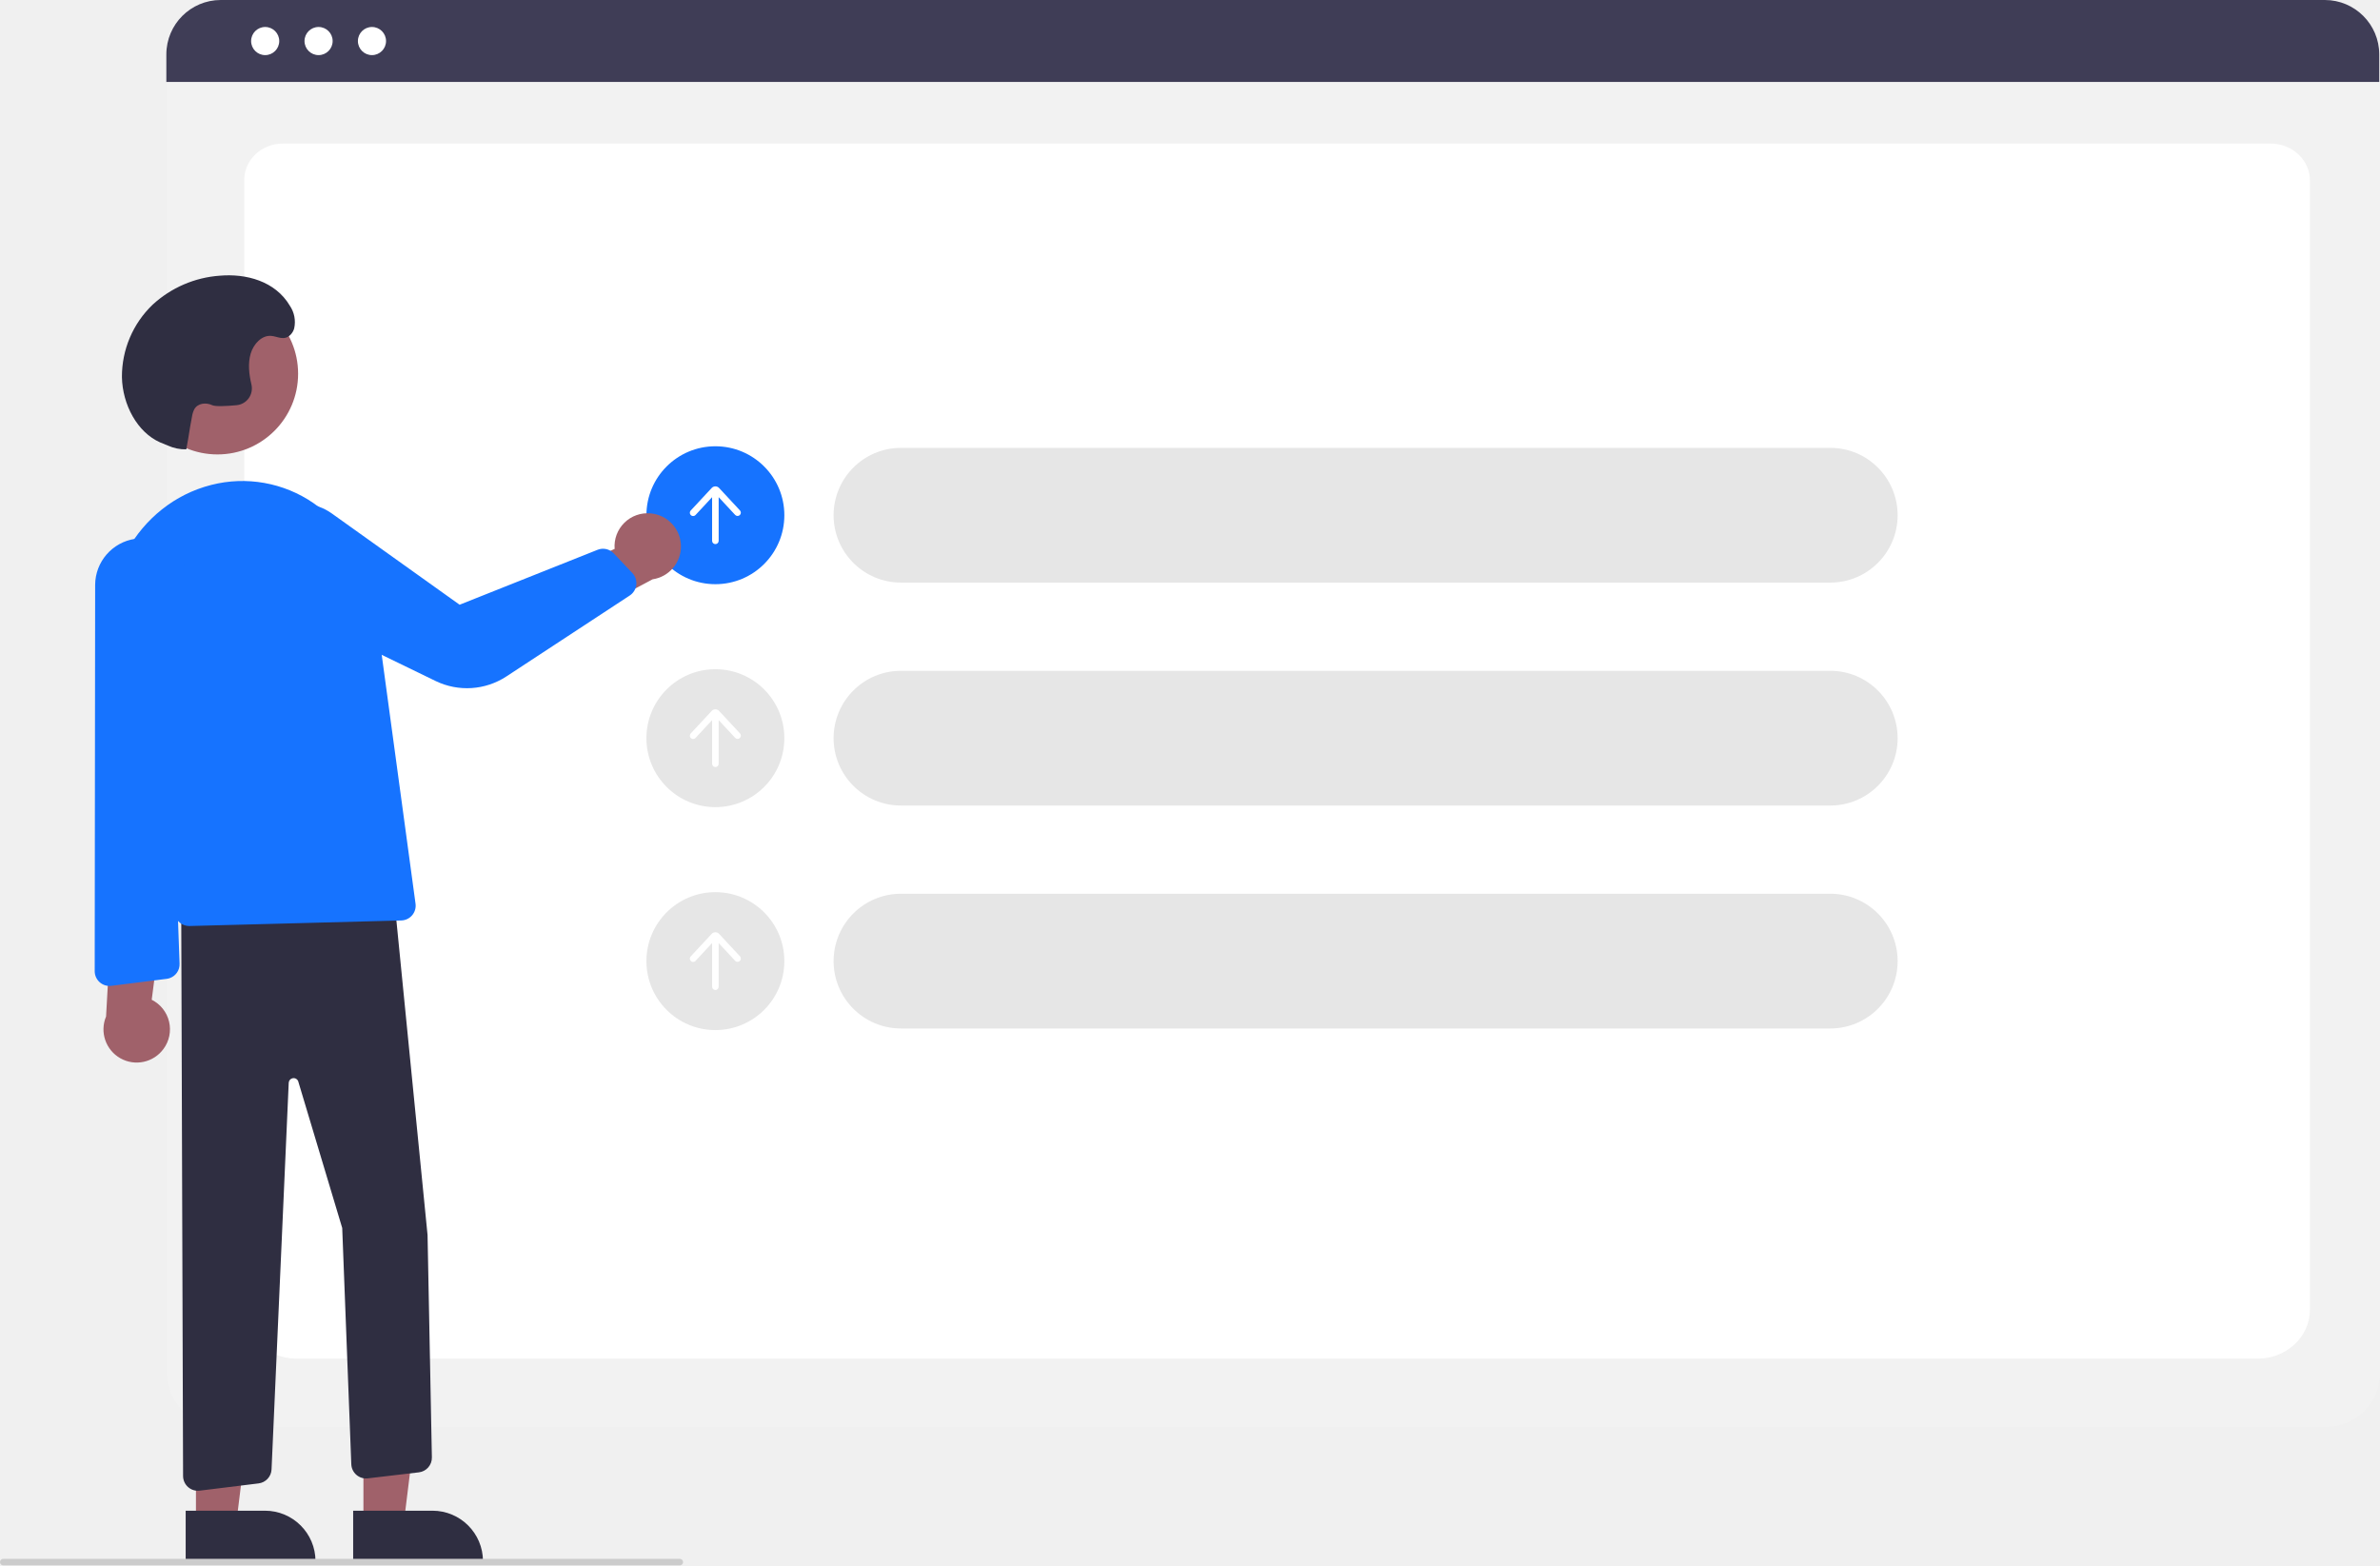
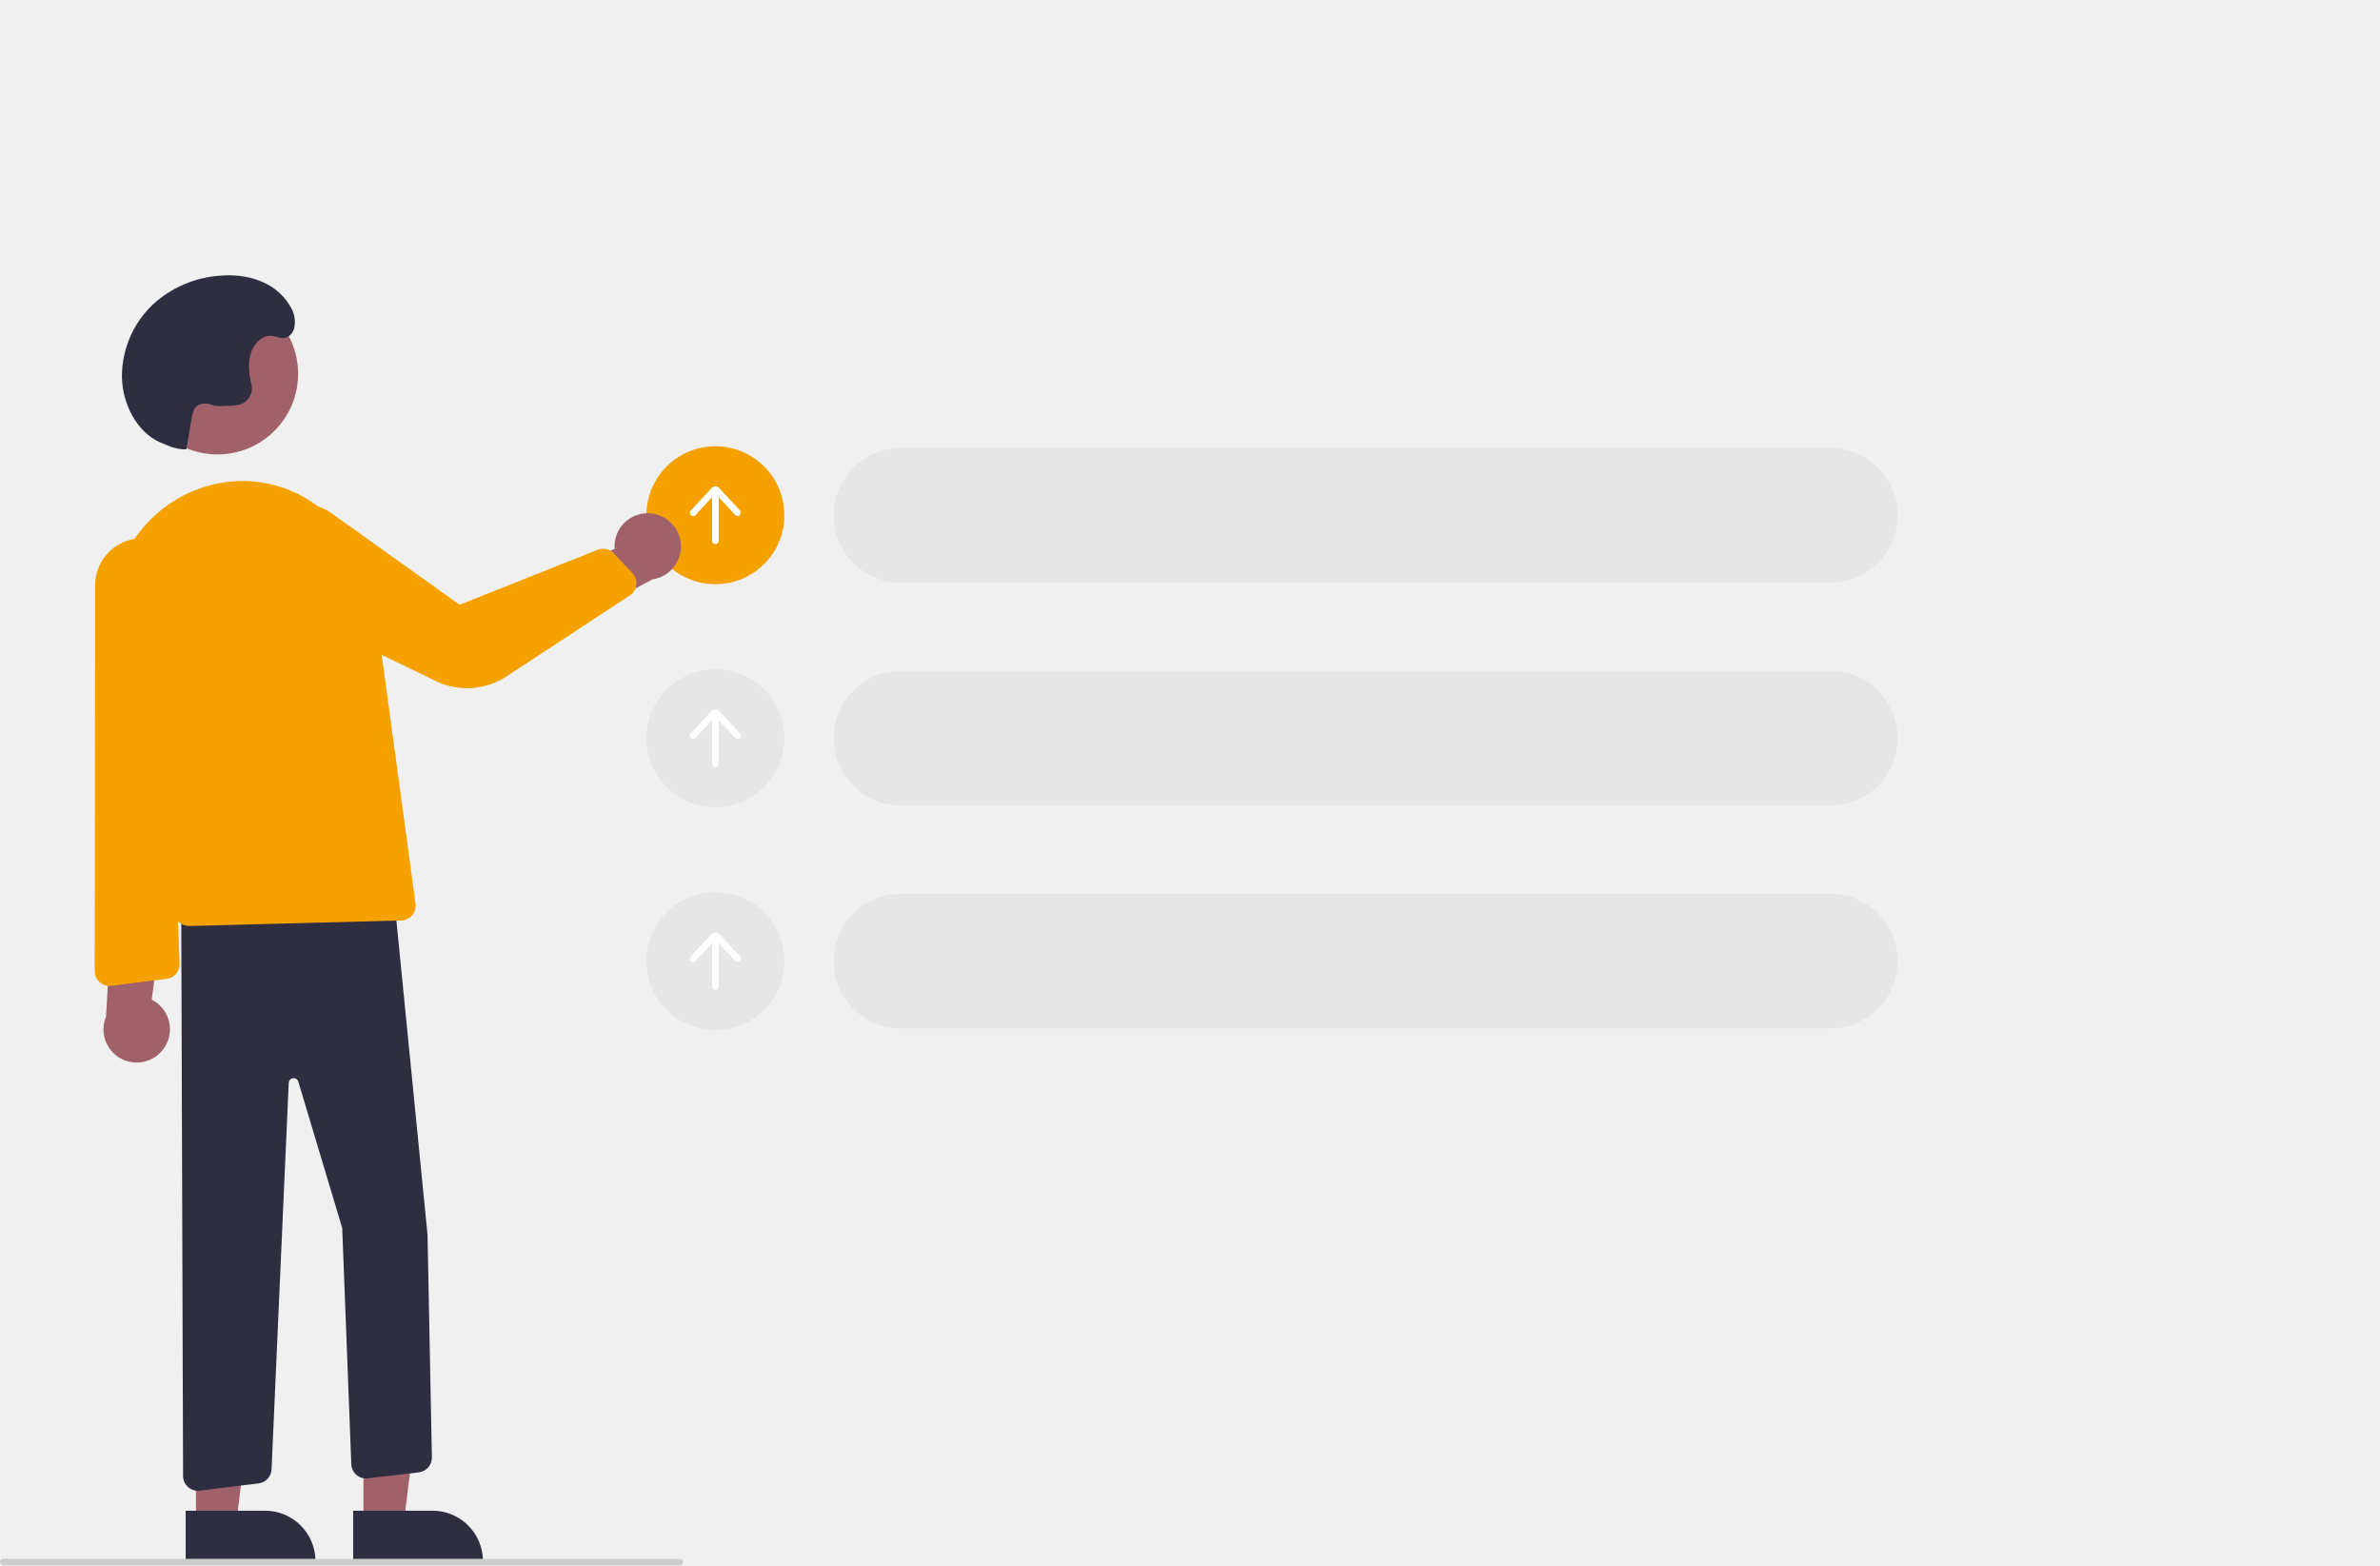
<svg xmlns="http://www.w3.org/2000/svg" id="be4c2388-7845-4faa-a392-000b3bb95634" data-name="Layer 1" width="724.724" height="476.685" viewBox="0 0 724.724 476.685">
-   <path d="M945.862,646.206H305.023a16.519,16.519,0,0,1-16.5-16.5V234.552a12.102,12.102,0,0,1,12.088-12.088H950.065a12.311,12.311,0,0,1,12.297,12.297V629.706A16.519,16.519,0,0,1,945.862,646.206Z" transform="translate(-237.6381 -211.6577)" fill="#f2f2f2" />
-   <path d="M925.142,625.373H327.897c-8.755,0-15.878-6.67-15.878-14.868v-344.105c0-6.08,5.278-11.027,11.766-11.027H929.059c6.595,0,11.961,5.028,11.961,11.209V610.505C941.02,618.703,933.897,625.373,925.142,625.373Z" transform="translate(-237.6381 -211.6577)" fill="#fff" />
-   <path d="M962.132,236.608H288.292v-8.4a16.574,16.574,0,0,1,16.56-16.55H945.572a16.574,16.574,0,0,1,16.56,16.55Z" transform="translate(-237.6381 -211.6577)" fill="#3f3d56" />
-   <circle cx="80.749" cy="12.5" r="4.283" fill="#fff" />
-   <circle cx="97.008" cy="12.5" r="4.283" fill="#fff" />
-   <circle cx="113.267" cy="12.5" r="4.283" fill="#fff" />
  <rect x="253.839" y="136.382" width="324" height="41.028" rx="20.514" fill="#e6e6e6" />
  <rect x="253.839" y="204.27" width="324" height="41.028" rx="20.514" fill="#e6e6e6" />
  <rect x="253.839" y="272.159" width="324" height="41.028" rx="20.514" fill="#e6e6e6" />
  <circle cx="217.839" cy="224.784" r="21" fill="#e6e6e6" />
  <path d="M462.975,434.996l-6.376-6.858a1.53,1.53,0,0,0-2.242-0l-6.377,6.858a1.001,1.001,0,1,0,1.466,1.363l5.031-5.412v13.288a1,1,0,0,0,2,0V430.942l5.033,5.416a1.001,1.001,0,0,0,1.466-1.363Z" transform="translate(-237.6381 -211.6577)" fill="#fff" />
  <circle cx="217.839" cy="292.673" r="21" fill="#e6e6e6" />
  <path d="M462.975,502.884l-6.376-6.858a1.53,1.53,0,0,0-2.242-0l-6.377,6.858a1.001,1.001,0,1,0,1.466,1.363l5.031-5.412v13.288a1,1,0,0,0,2,0V498.831l5.033,5.416a1.001,1.001,0,0,0,1.466-1.363Z" transform="translate(-237.6381 -211.6577)" fill="#fff" />
-   <circle cx="217.839" cy="156.895" r="21" fill="#1673ff" />
+   <circle cx="217.839" cy="156.895" r="21" fill="#f5a201" />
  <path d="M462.975,367.107l-6.376-6.858a1.53,1.53,0,0,0-2.242-0l-6.377,6.858a1.001,1.001,0,1,0,1.466,1.363l5.031-5.412V376.346a1,1,0,0,0,2,0V363.054l5.033,5.416a1.001,1.001,0,0,0,1.466-1.363Z" transform="translate(-237.6381 -211.6577)" fill="#fff" />
  <path d="M435.785,367.992a10.056,10.056,0,0,0-10.986,10.819l-32.707,14.395,15.602,10.071,28.667-15.214a10.11,10.11,0,0,0-.576-20.071Z" transform="translate(-237.6381 -211.6577)" fill="#a0616a" />
  <circle cx="66.215" cy="113.817" r="24.561" fill="#a0616a" />
  <polygon points="110.667 464.031 122.927 464.03 128.759 416.742 110.665 416.743 110.667 464.031" fill="#a0616a" />
  <path d="M345.178,671.686l24.144-.001h.001A15.386,15.386,0,0,1,384.709,687.071v.5l-39.531.001Z" transform="translate(-237.6381 -211.6577)" fill="#2f2e41" />
  <polygon points="59.667 464.031 71.927 464.03 77.759 416.742 59.665 416.743 59.667 464.031" fill="#a0616a" />
  <path d="M294.178,671.686l24.144-.001h.001A15.386,15.386,0,0,1,333.709,687.071v.5l-39.531.001Z" transform="translate(-237.6381 -211.6577)" fill="#2f2e41" />
  <path d="M294.91,664.492a4.501,4.501,0,0,1-1.524-3.36l-.577-177.201,64.022-2.468.47-.018,10.529,106.292,1.319,67.714a4.485,4.485,0,0,1-3.973,4.557l-15.541,1.829a4.498,4.498,0,0,1-5.023-4.295L341.846,585.605l-13.434-44.784a1.5,1.5,0,0,0-2.857.554l-5.229,117.764a4.493,4.493,0,0,1-3.944,4.235l-17.946,2.209a4.489,4.489,0,0,1-3.525-1.091Z" transform="translate(-237.6381 -211.6577)" fill="#2f2e41" />
-   <path d="M290.865,490.219l-18.968-77.029c-5.91-24.002,7.591-48.169,30.097-53.872a38.196,38.196,0,0,1,31.108,5.547,44.132,44.132,0,0,1,18.68,30.792l12.39,91.191a4.5,4.5,0,0,1-4.341,5.104l-64.479,1.689c-.039.001-.078.001-.117.001A4.526,4.526,0,0,1,290.865,490.219Z" transform="translate(-237.6381 -211.6577)" fill="#1673ff" />
-   <path d="M370.326,419.055l-48.088-23.357A16.155,16.155,0,1,1,338.684,368.02l38.909,27.786,42.002-16.726a4.484,4.484,0,0,1,4.932,1.087l5.665,5.98a4.499,4.499,0,0,1-.799,6.856l-37.602,24.67a21.882,21.882,0,0,1-21.464,1.381Z" transform="translate(-237.6381 -211.6577)" fill="#1673ff" />
+   <path d="M290.865,490.219l-18.968-77.029c-5.91-24.002,7.591-48.169,30.097-53.872a38.196,38.196,0,0,1,31.108,5.547,44.132,44.132,0,0,1,18.68,30.792l12.39,91.191a4.5,4.5,0,0,1-4.341,5.104l-64.479,1.689c-.039.001-.078.001-.117.001A4.526,4.526,0,0,1,290.865,490.219Z" transform="translate(-237.6381 -211.6577)" fill="#f5a201" />
+   <path d="M370.326,419.055l-48.088-23.357A16.155,16.155,0,1,1,338.684,368.02l38.909,27.786,42.002-16.726a4.484,4.484,0,0,1,4.932,1.087l5.665,5.98a4.499,4.499,0,0,1-.799,6.856l-37.602,24.67a21.882,21.882,0,0,1-21.464,1.381Z" transform="translate(-237.6381 -211.6577)" fill="#f5a201" />
  <path d="M294.354,348.494a12.909,12.909,0,0,1-5.596-1.156c-.783-.345-1.596-.628-2.378-.973-6.904-3.045-11.453-11.439-11.615-19.886a30.305,30.305,0,0,1,9.36-22.05,33.71,33.71,0,0,1,20.442-8.819c7.95-.691,16.902,1.61,21.344,9.168a8.845,8.845,0,0,1,1.309,6.882,4.504,4.504,0,0,1-1.087,1.906c-1.984,2.015-3.962.5-5.984.366-2.78-.184-5.277,2.385-6.174,5.394s-.502,6.322.222,9.391l.013.057a5.149,5.149,0,0,1-4.56,6.277c-3.057.276-6.416.448-7.375-.002-1.877-.881-4.4-.685-5.492,1.267a7.61,7.61,0,0,0-.694,2.289c-.98,5.095-.754,4.795-1.734,9.89Z" transform="translate(-237.6381 -211.6577)" fill="#2f2e41" />
  <path d="M287.408,531.096a10.056,10.056,0,0,0-3.573-15l4.606-35.437-16.691,8.139-1.815,32.403a10.11,10.11,0,0,0,17.473,9.893Z" transform="translate(-237.6381 -211.6577)" fill="#a0616a" />
-   <path d="M289.324,509.508a4.601,4.601,0,0,1-.937.22l-16.845,2.13a4.5,4.5,0,0,1-5.064-4.469l.133-117.622a14.265,14.265,0,0,1,12.16-14.027h0a14.189,14.189,0,0,1,16.15,15.406l-4.894,50.688,2.294,63.266A4.474,4.474,0,0,1,289.324,509.508Z" transform="translate(-237.6381 -211.6577)" fill="#1673ff" />
+   <path d="M289.324,509.508a4.601,4.601,0,0,1-.937.22l-16.845,2.13a4.5,4.5,0,0,1-5.064-4.469l.133-117.622a14.265,14.265,0,0,1,12.16-14.027h0a14.189,14.189,0,0,1,16.15,15.406l-4.894,50.688,2.294,63.266A4.474,4.474,0,0,1,289.324,509.508Z" transform="translate(-237.6381 -211.6577)" fill="#f5a201" />
  <path d="M444.638,688.342h-206a1,1,0,0,1,0-2h206a1,1,0,1,1,0,2Z" transform="translate(-237.6381 -211.6577)" fill="#ccc" />
</svg>
